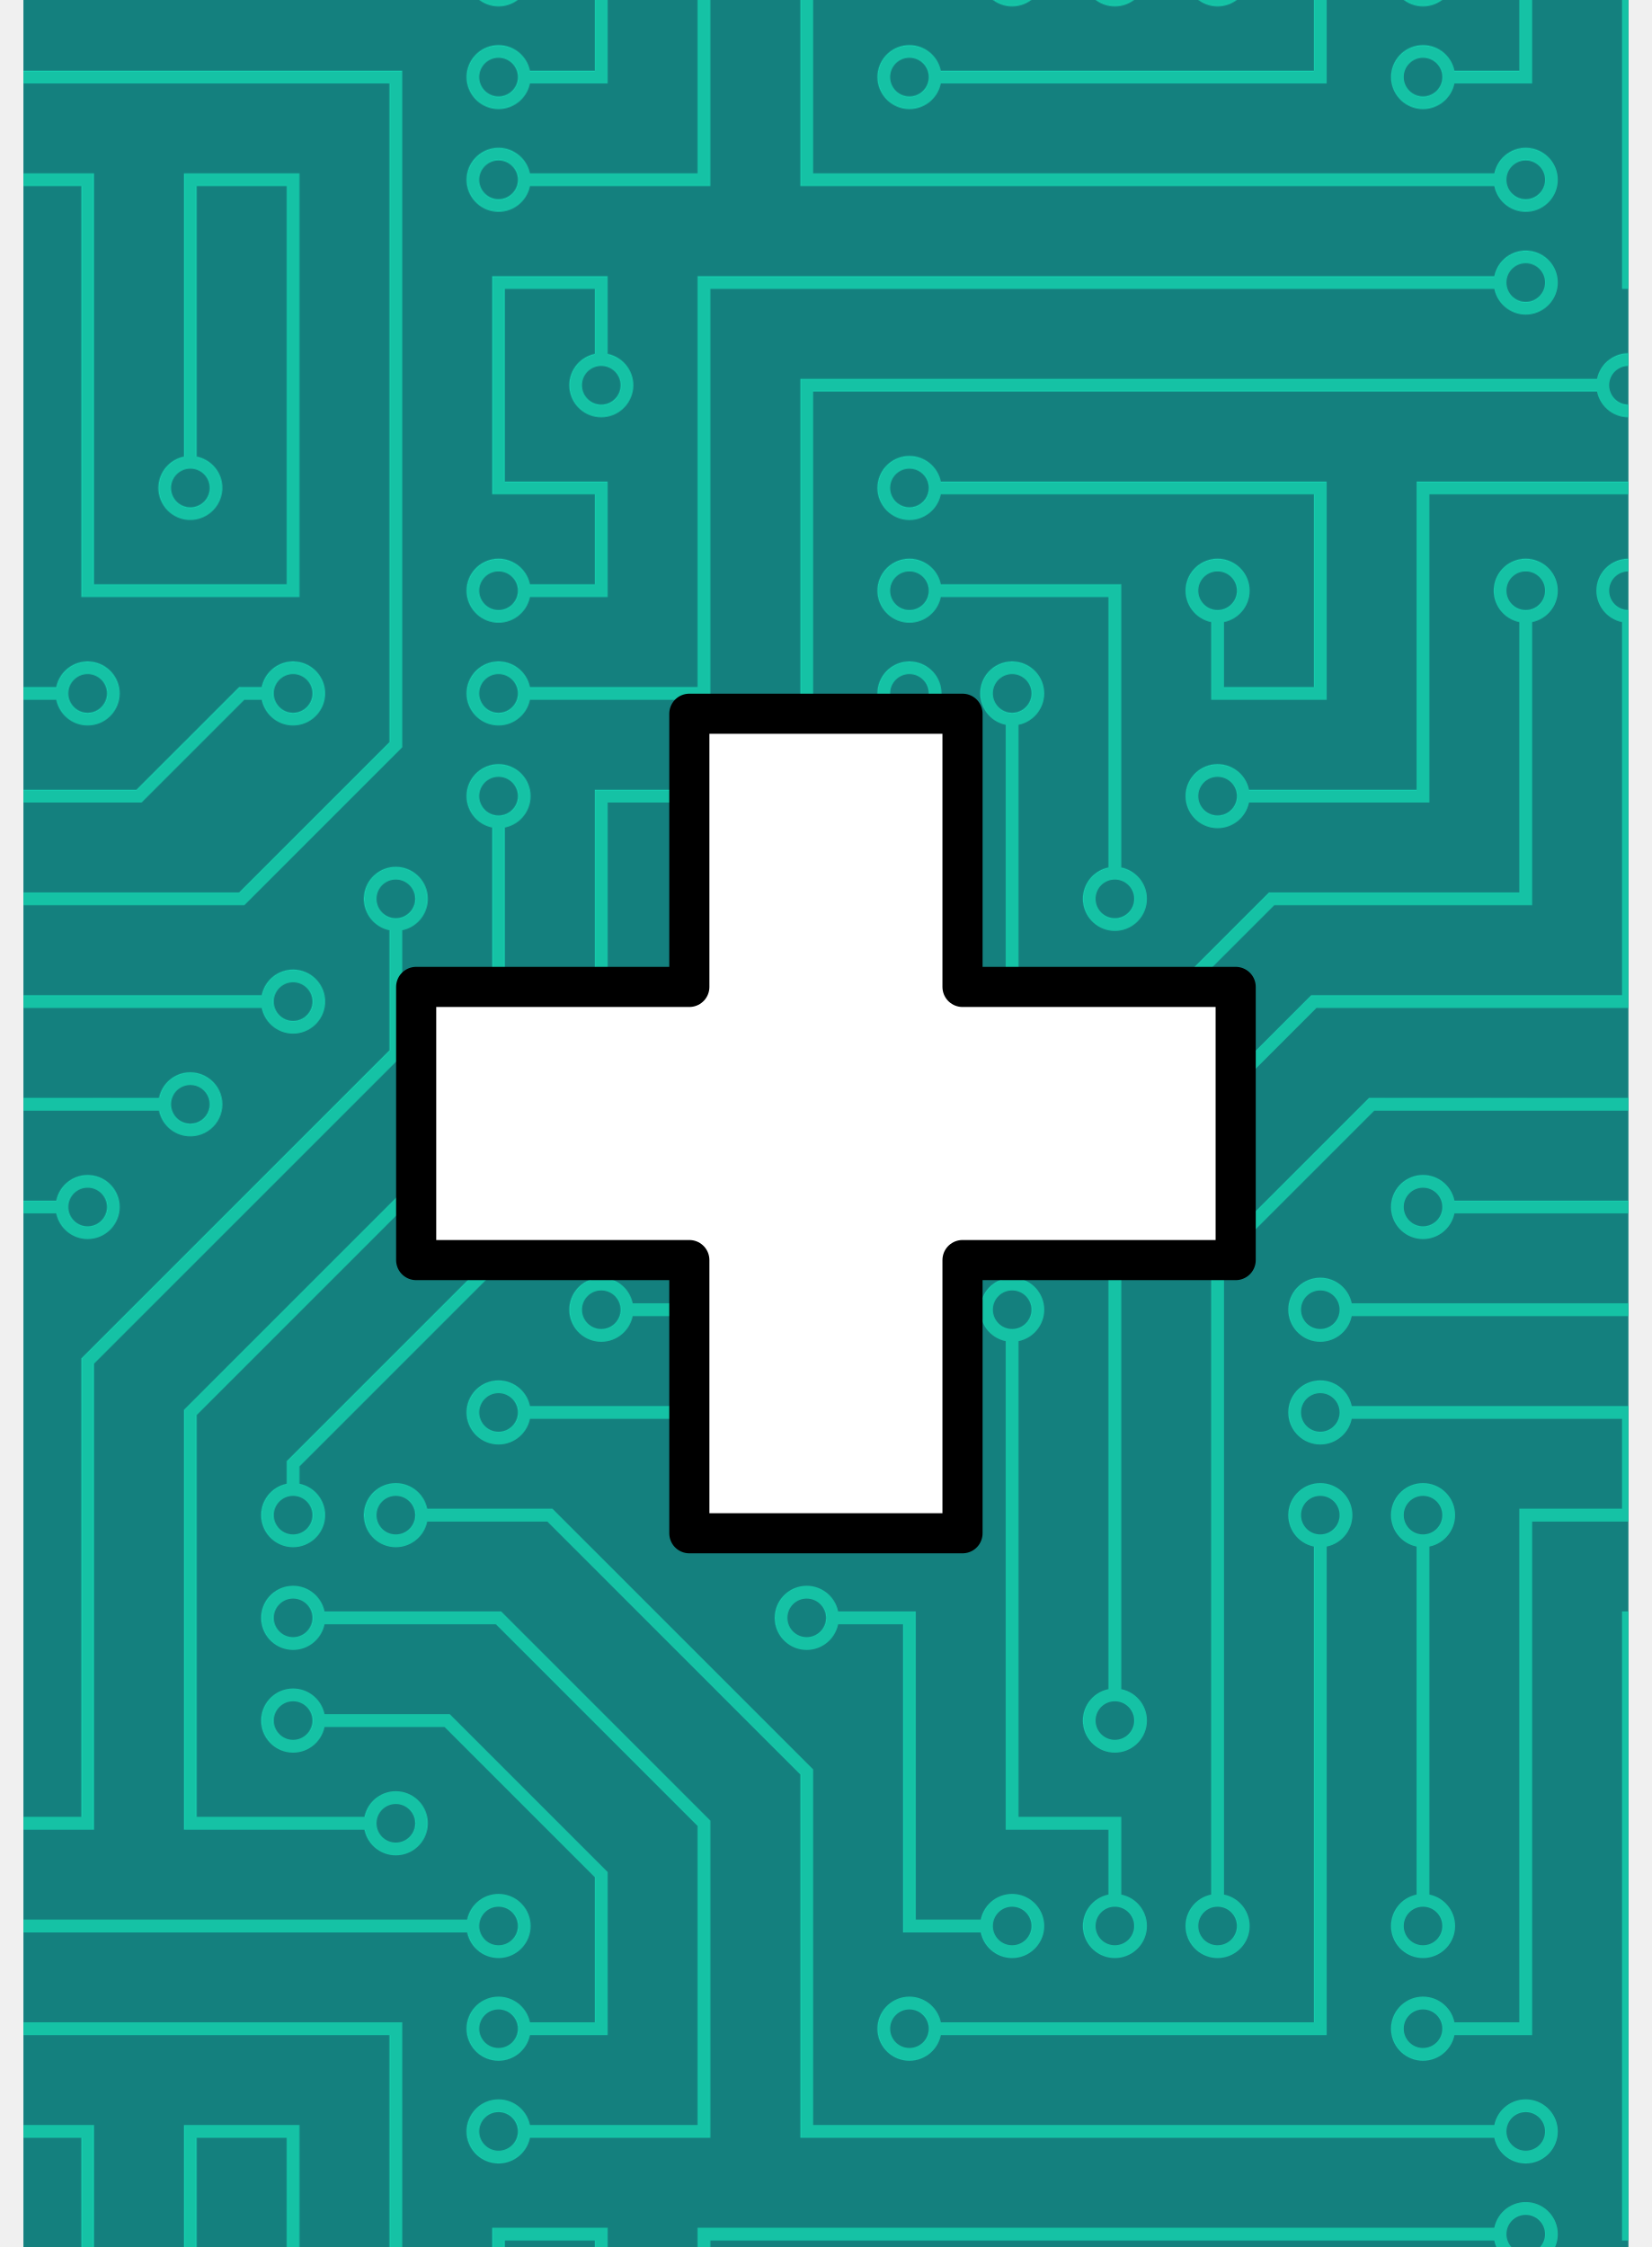
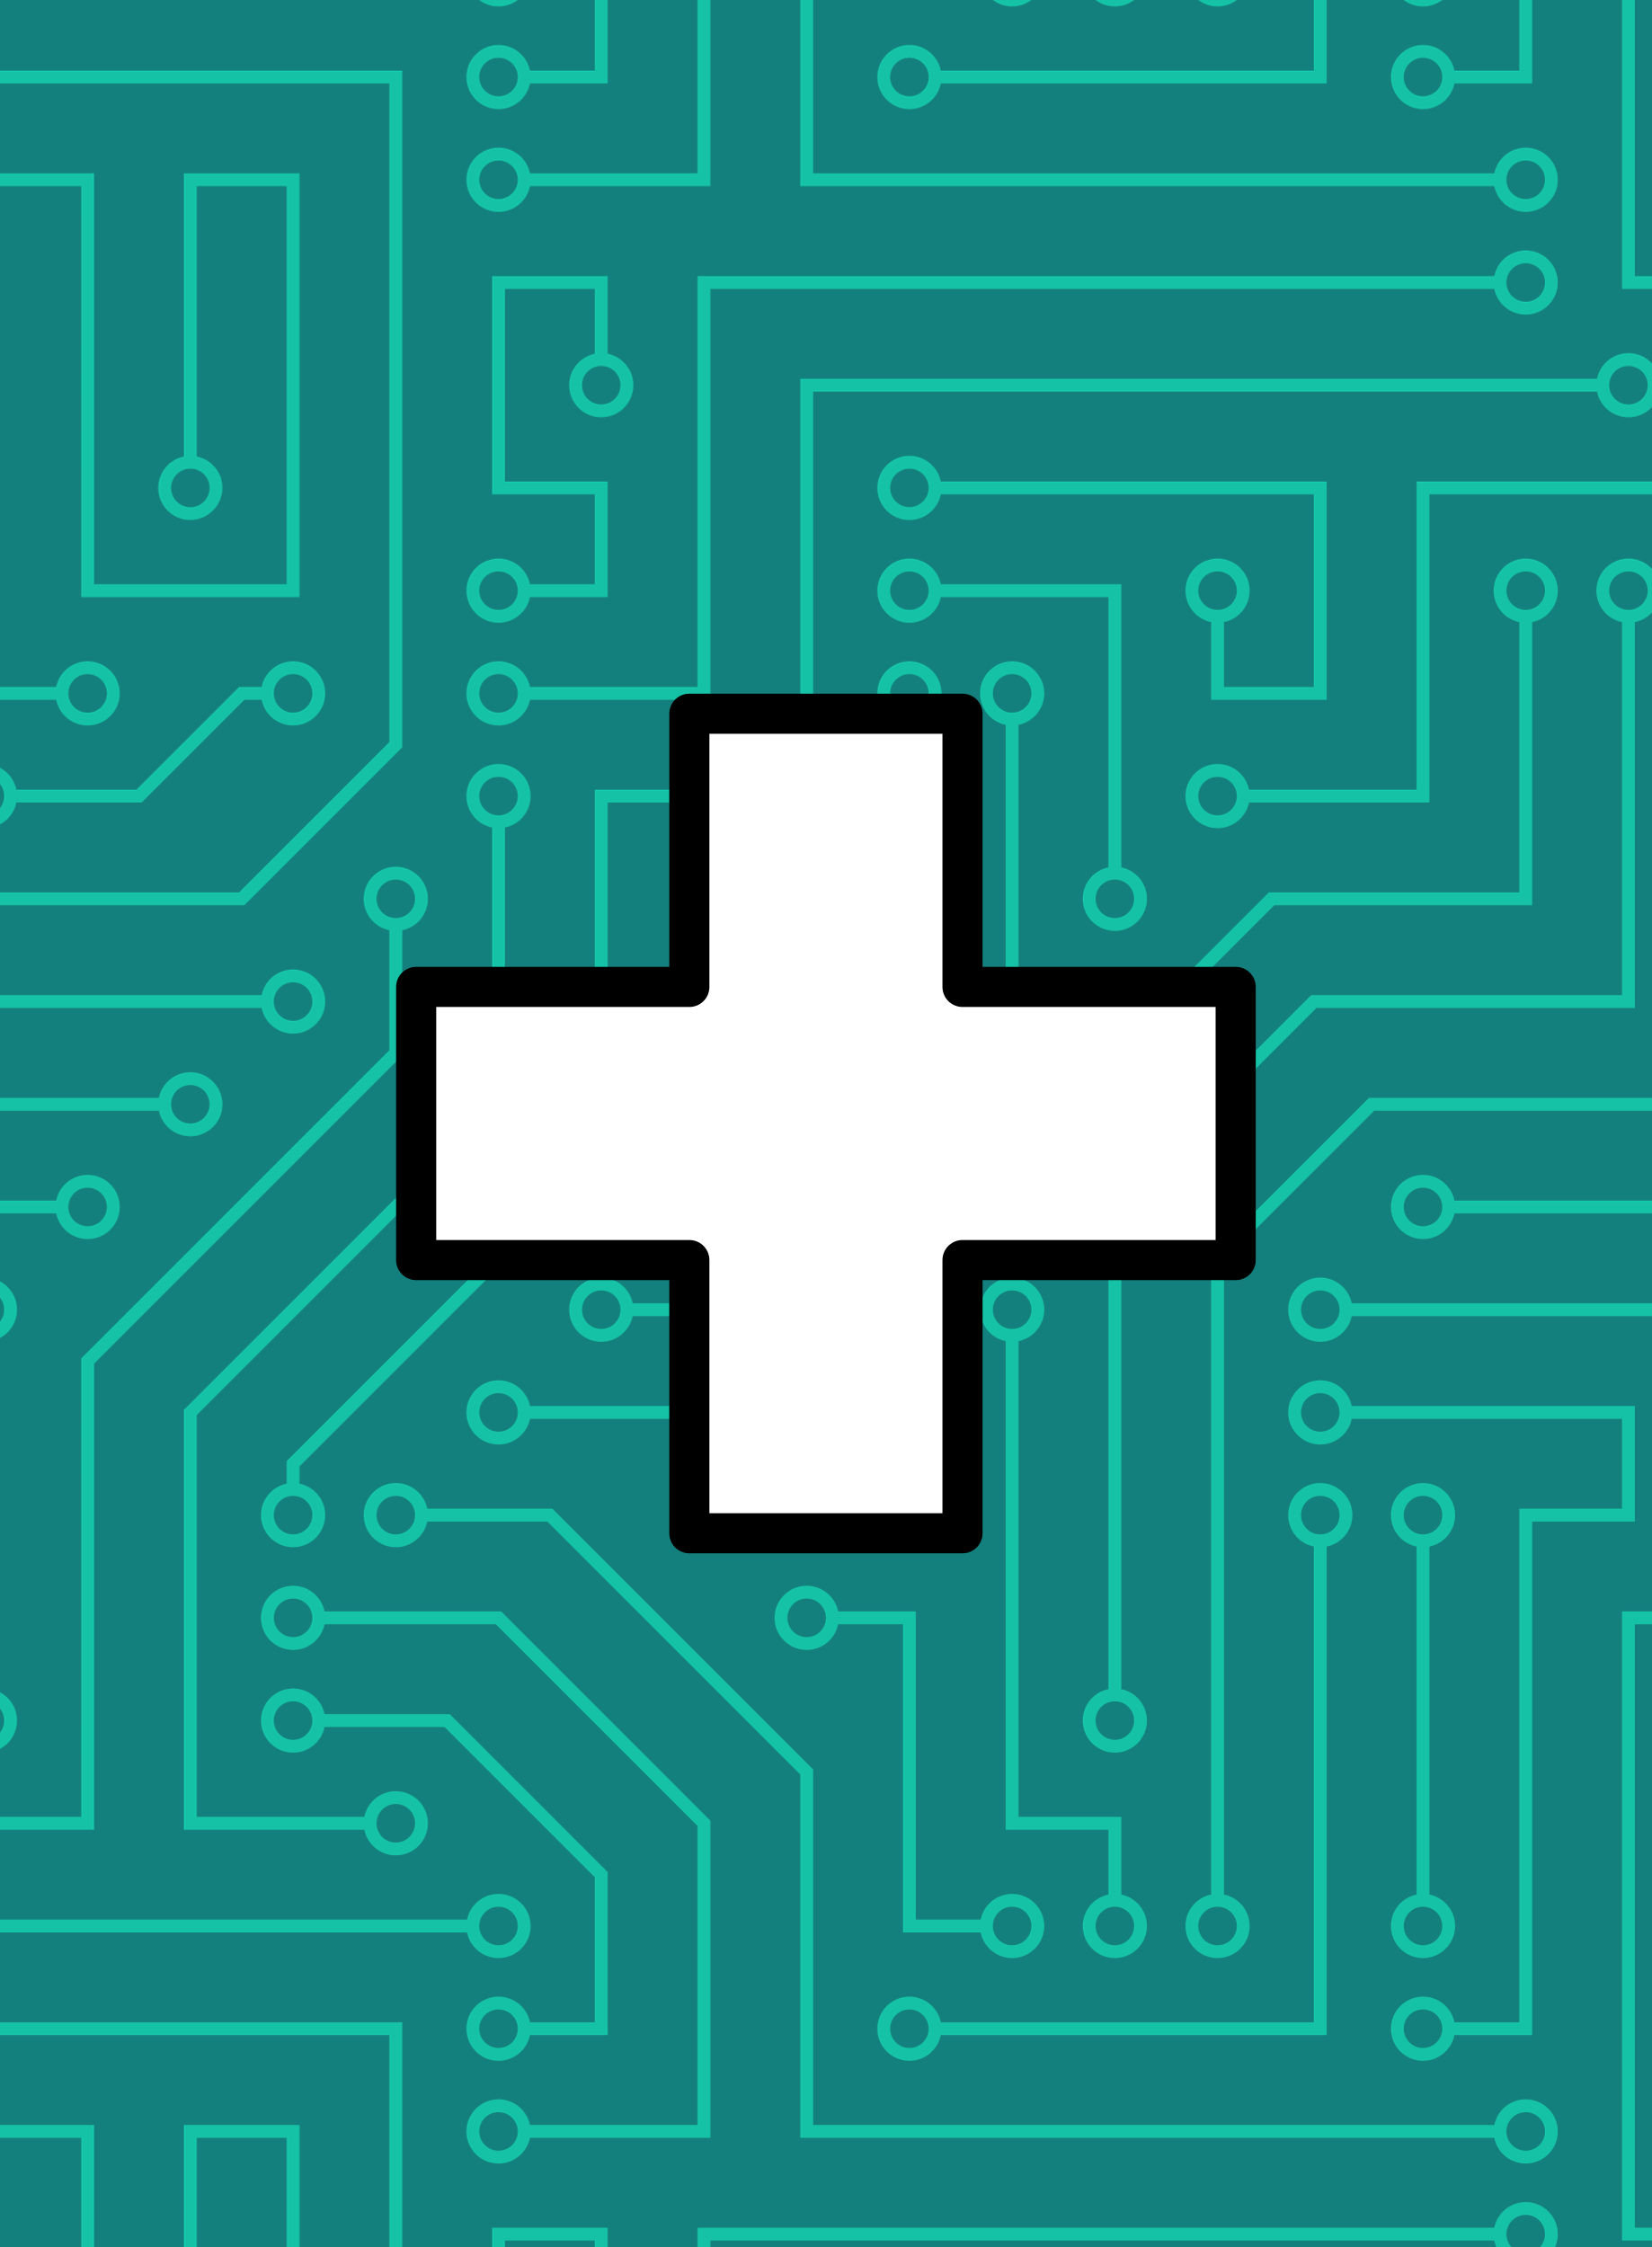
<svg xmlns="http://www.w3.org/2000/svg" width="816px" height="1110px" viewBox="-2.5 -7.5 25 35" version="1.1">
  <defs>
    <pattern id="pattern" x="0" y="0" width="304" height="304" patternUnits="userSpaceOnUse" patternTransform="scale(0.1 0.1)">
      <path fill="#15c2a5" d="M44.1 224a5 5 0 1 1 0 2H0v-2h44.1zm160 48a5 5 0 1 1 0 2H82v-2h122.1zm57.8-46a5 5 0 1 1 0-2H304v2h-42.1zm0 16a5 5 0 1 1 0-2H304v2h-42.1zm6.2-114a5 5 0 1 1 0 2h-86.2a5 5 0 1 1 0-2h86.2zm-256-48a5 5 0 1 1 0 2H0v-2h12.1zm185.8 34a5 5 0 1 1 0-2h86.2a5 5 0 1 1 0 2h-86.2zM258 12.1a5 5 0 1 1-2 0V0h2v12.1zm-64 208a5 5 0 1 1-2 0v-54.2a5 5 0 1 1 2 0v54.2zm48-198.2V80h62v2h-64V21.9a5 5 0 1 1 2 0zm16 16V64h46v2h-48V37.9a5 5 0 1 1 2 0zm-128 96V208h16v12.1a5 5 0 1 1-2 0V210h-16v-76.1a5 5 0 1 1 2 0zm-5.9-21.9a5 5 0 1 1 0 2H114v48H85.9a5 5 0 1 1 0-2H112v-48h12.1zm-6.2 130a5 5 0 1 1 0-2H176v-74.1a5 5 0 1 1 2 0V242h-60.1zm-16-64a5 5 0 1 1 0-2H114v48h10.1a5 5 0 1 1 0 2H112v-48h-10.1zM66 284.1a5 5 0 1 1-2 0V274H50v30h-2v-32h18v12.1zM236.1 176a5 5 0 1 1 0 2H226v94h48v32h-2v-30h-48v-98h12.1zm25.8-30a5 5 0 1 1 0-2H274v44.1a5 5 0 1 1-2 0V146h-10.1zm-64 96a5 5 0 1 1 0-2H208v-80h16v-14h-42.1a5 5 0 1 1 0-2H226v18h-16v80h-12.1zm86.2-210a5 5 0 1 1 0 2H272V0h2v32h10.1zM98 101.9V146H53.9a5 5 0 1 1 0-2H96v-42.1a5 5 0 1 1 2 0zM53.9 34a5 5 0 1 1 0-2H80V0h2v34H53.9zm60.1 3.9V66H82v64H69.9a5 5 0 1 1 0-2H80V64h32V37.9a5 5 0 1 1 2 0zM101.9 82a5 5 0 1 1 0-2H128V37.9a5 5 0 1 1 2 0V82h-28.1zm16-64a5 5 0 1 1 0-2H146v44.1a5 5 0 1 1-2 0V18h-26.1zm102.2 270a5 5 0 1 1 0 2H98v14h-2v-16h124.1zM242 149.9V160h16v34h-16v62h48v48h-2v-46h-48v-66h16v-30h-16v-12.1a5 5 0 1 1 2 0zM53.9 18a5 5 0 1 1 0-2H64V2H48V0h18v18H53.9zm112 32a5 5 0 1 1 0-2H192V0h50v2h-48v48h-28.1zm-48-48a5 5 0 0 1-9.8-2h2.07a3 3 0 1 0 5.66 0H178v34h-18V21.9a5 5 0 1 1 2 0V32h14V2h-58.1zm0 96a5 5 0 1 1 0-2H137l32-32h39V21.9a5 5 0 1 1 2 0V66h-40.17l-32 32H117.9zm28.1 90.1a5 5 0 1 1-2 0v-76.51L175.59 80H224V21.9a5 5 0 1 1 2 0V82h-49.59L146 112.41v75.69zm16 32a5 5 0 1 1-2 0v-99.51L184.59 96H300.1a5 5 0 0 1 3.9-3.9v2.07a3 3 0 0 0 0 5.66v2.07a5 5 0 0 1-3.9-3.9H185.41L162 121.41v98.69zm-144-64a5 5 0 1 1-2 0v-3.51l48-48V48h32V0h2v50H66v55.41l-48 48v2.69zM50 53.9v43.51l-48 48V208h26.1a5 5 0 1 1 0 2H0v-65.41l48-48V53.9a5 5 0 1 1 2 0zm-16 16V89.41l-34 34v-2.82l32-32V69.9a5 5 0 1 1 2 0zM12.1 32a5 5 0 1 1 0 2H9.41L0 43.41V40.6L8.59 32h3.51zm265.8 18a5 5 0 1 1 0-2h18.69l7.41-7.41v2.82L297.41 50H277.9zm-16 160a5 5 0 1 1 0-2H288v-71.41l16-16v2.82l-14 14V210h-28.1zm-208 32a5 5 0 1 1 0-2H64v-22.59L40.59 194H21.9a5 5 0 1 1 0-2H41.41L66 216.59V242H53.9zm150.2 14a5 5 0 1 1 0 2H96v-56.6L56.6 162H37.9a5 5 0 1 1 0-2h19.5L98 200.6V256h106.1zm-150.2 2a5 5 0 1 1 0-2H80v-46.59L48.59 178H21.9a5 5 0 1 1 0-2H49.41L82 208.59V258H53.9zM34 39.8v1.61L9.41 66H0v-2h8.59L32 40.59V0h2v39.8zM2 300.1a5 5 0 0 1 3.9 3.9H3.83A3 3 0 0 0 0 302.17V256h18v48h-2v-46H2v42.1zM34 241v63h-2v-62H0v-2h34v1zM17 18H0v-2h16V0h2v18h-1zm273-2h14v2h-16V0h2v16zm-32 273v15h-2v-14h-14v14h-2v-16h18v1zM0 92.1A5.02 5.02 0 0 1 6 97a5 5 0 0 1-6 4.9v-2.07a3 3 0 1 0 0-5.66V92.1zM80 272h2v32h-2v-32zm37.9 32h-2.07a3 3 0 0 0-5.66 0h-2.07a5 5 0 0 1 9.8 0zM5.9 0A5.02 5.02 0 0 1 0 5.9V3.83A3 3 0 0 0 3.83 0H5.9zm294.2 0h2.07A3 3 0 0 0 304 3.83V5.9a5 5 0 0 1-3.9-5.9zm3.9 300.1v2.07a3 3 0 0 0-1.83 1.83h-2.07a5 5 0 0 1 3.9-3.9zM97 100a3 3 0 1 0 0-6 3 3 0 0 0 0 6zm0-16a3 3 0 1 0 0-6 3 3 0 0 0 0 6zm16 16a3 3 0 1 0 0-6 3 3 0 0 0 0 6zm16 16a3 3 0 1 0 0-6 3 3 0 0 0 0 6zm0 16a3 3 0 1 0 0-6 3 3 0 0 0 0 6zm-48 32a3 3 0 1 0 0-6 3 3 0 0 0 0 6zm16 16a3 3 0 1 0 0-6 3 3 0 0 0 0 6zm32 48a3 3 0 1 0 0-6 3 3 0 0 0 0 6zm-16 16a3 3 0 1 0 0-6 3 3 0 0 0 0 6zm32-16a3 3 0 1 0 0-6 3 3 0 0 0 0 6zm0-32a3 3 0 1 0 0-6 3 3 0 0 0 0 6zm16 32a3 3 0 1 0 0-6 3 3 0 0 0 0 6zm32 16a3 3 0 1 0 0-6 3 3 0 0 0 0 6zm0-16a3 3 0 1 0 0-6 3 3 0 0 0 0 6zm-16-64a3 3 0 1 0 0-6 3 3 0 0 0 0 6zm16 0a3 3 0 1 0 0-6 3 3 0 0 0 0 6zm16 96a3 3 0 1 0 0-6 3 3 0 0 0 0 6zm0 16a3 3 0 1 0 0-6 3 3 0 0 0 0 6zm16 16a3 3 0 1 0 0-6 3 3 0 0 0 0 6zm16-144a3 3 0 1 0 0-6 3 3 0 0 0 0 6zm0 32a3 3 0 1 0 0-6 3 3 0 0 0 0 6zm16-32a3 3 0 1 0 0-6 3 3 0 0 0 0 6zm16-16a3 3 0 1 0 0-6 3 3 0 0 0 0 6zm-96 0a3 3 0 1 0 0-6 3 3 0 0 0 0 6zm0 16a3 3 0 1 0 0-6 3 3 0 0 0 0 6zm16-32a3 3 0 1 0 0-6 3 3 0 0 0 0 6zm96 0a3 3 0 1 0 0-6 3 3 0 0 0 0 6zm-16-64a3 3 0 1 0 0-6 3 3 0 0 0 0 6zm16-16a3 3 0 1 0 0-6 3 3 0 0 0 0 6zm-32 0a3 3 0 1 0 0-6 3 3 0 0 0 0 6zm0-16a3 3 0 1 0 0-6 3 3 0 0 0 0 6zm-16 0a3 3 0 1 0 0-6 3 3 0 0 0 0 6zm-16 0a3 3 0 1 0 0-6 3 3 0 0 0 0 6zm-16 0a3 3 0 1 0 0-6 3 3 0 0 0 0 6zM49 36a3 3 0 1 0 0-6 3 3 0 0 0 0 6zm-32 0a3 3 0 1 0 0-6 3 3 0 0 0 0 6zm32 16a3 3 0 1 0 0-6 3 3 0 0 0 0 6zM33 68a3 3 0 1 0 0-6 3 3 0 0 0 0 6zm16-48a3 3 0 1 0 0-6 3 3 0 0 0 0 6zm0 240a3 3 0 1 0 0-6 3 3 0 0 0 0 6zm16 32a3 3 0 1 0 0-6 3 3 0 0 0 0 6zm-16-64a3 3 0 1 0 0-6 3 3 0 0 0 0 6zm0 16a3 3 0 1 0 0-6 3 3 0 0 0 0 6zm-16-32a3 3 0 1 0 0-6 3 3 0 0 0 0 6zm80-176a3 3 0 1 0 0-6 3 3 0 0 0 0 6zm16 0a3 3 0 1 0 0-6 3 3 0 0 0 0 6zm-16-16a3 3 0 1 0 0-6 3 3 0 0 0 0 6zm32 48a3 3 0 1 0 0-6 3 3 0 0 0 0 6zm16-16a3 3 0 1 0 0-6 3 3 0 0 0 0 6zm0-32a3 3 0 1 0 0-6 3 3 0 0 0 0 6zm112 176a3 3 0 1 0 0-6 3 3 0 0 0 0 6zm-16 16a3 3 0 1 0 0-6 3 3 0 0 0 0 6zm0 16a3 3 0 1 0 0-6 3 3 0 0 0 0 6zm0 16a3 3 0 1 0 0-6 3 3 0 0 0 0 6zM17 180a3 3 0 1 0 0-6 3 3 0 0 0 0 6zm0 16a3 3 0 1 0 0-6 3 3 0 0 0 0 6zm0-32a3 3 0 1 0 0-6 3 3 0 0 0 0 6zm16 0a3 3 0 1 0 0-6 3 3 0 0 0 0 6zM17 84a3 3 0 1 0 0-6 3 3 0 0 0 0 6zm32 64a3 3 0 1 0 0-6 3 3 0 0 0 0 6zm16-16a3 3 0 1 0 0-6 3 3 0 0 0 0 6z" />
    </pattern>
  </defs>
-   <rect x="-2.5" y="-7.5" width="25" height="35" stroke="none" style="fill: #14807e" />
-   <rect x="-2.5" y="-7.5" width="25" height="35" stroke="none" stroke-width="5px" fill="url(#pattern)" />
+   <rect x="-3.5" y="-8.5" width="27" height="37" stroke="none" style="fill: #14807e" />
+   <rect x="-3.5" y="-8.5" width="27" height="37" stroke="none" stroke-width="5px" fill="url(#pattern)" />
  <g transform="translate(-2.5,-2.5)">
    <g transform="scale(1.25,1.25)">
      <path stroke-linejoin="round" stroke-width="0.5" fill="white" stroke="black" d="M 8.298 8.298 L 8.298 4.894 L 11.702 4.894 L 11.702 8.298 L 15.106 8.298 L 15.106 11.702 L 11.702 11.702 L 11.702 15.106 L 8.298 15.106 L 8.298 11.702 L 4.894 11.702 L 4.894 8.298 Z  " />
    </g>
  </g>
</svg>
